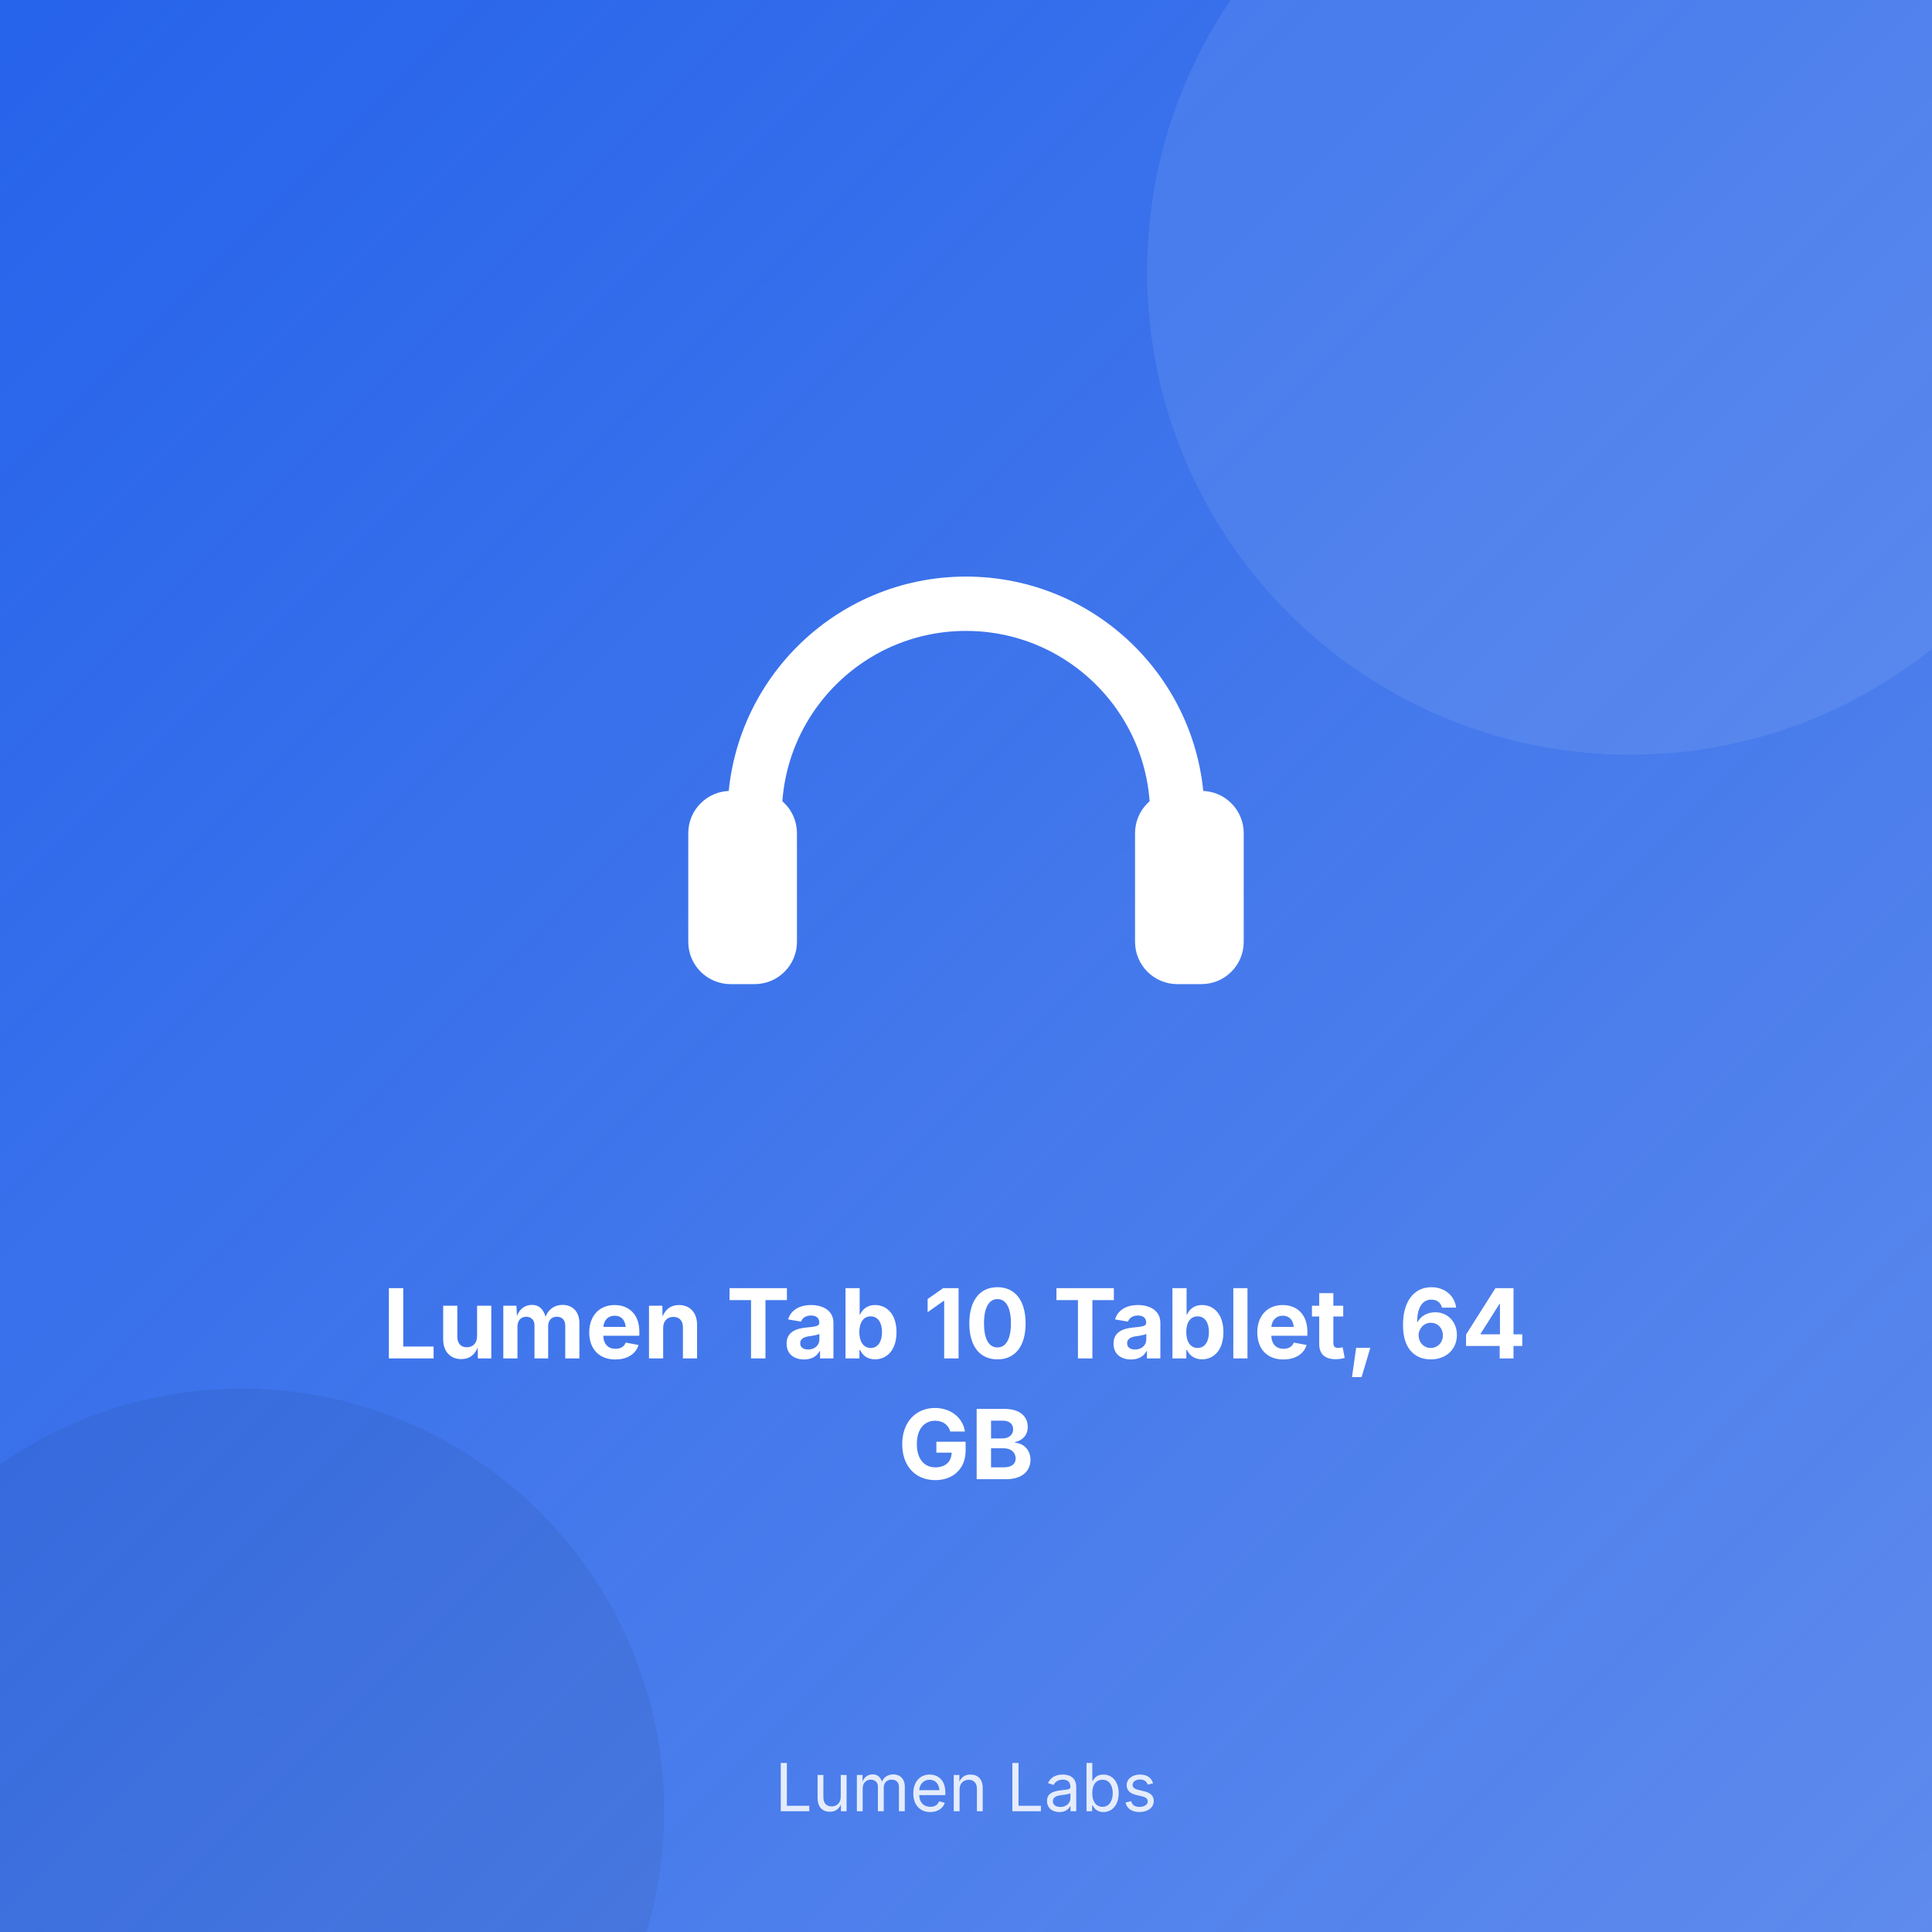
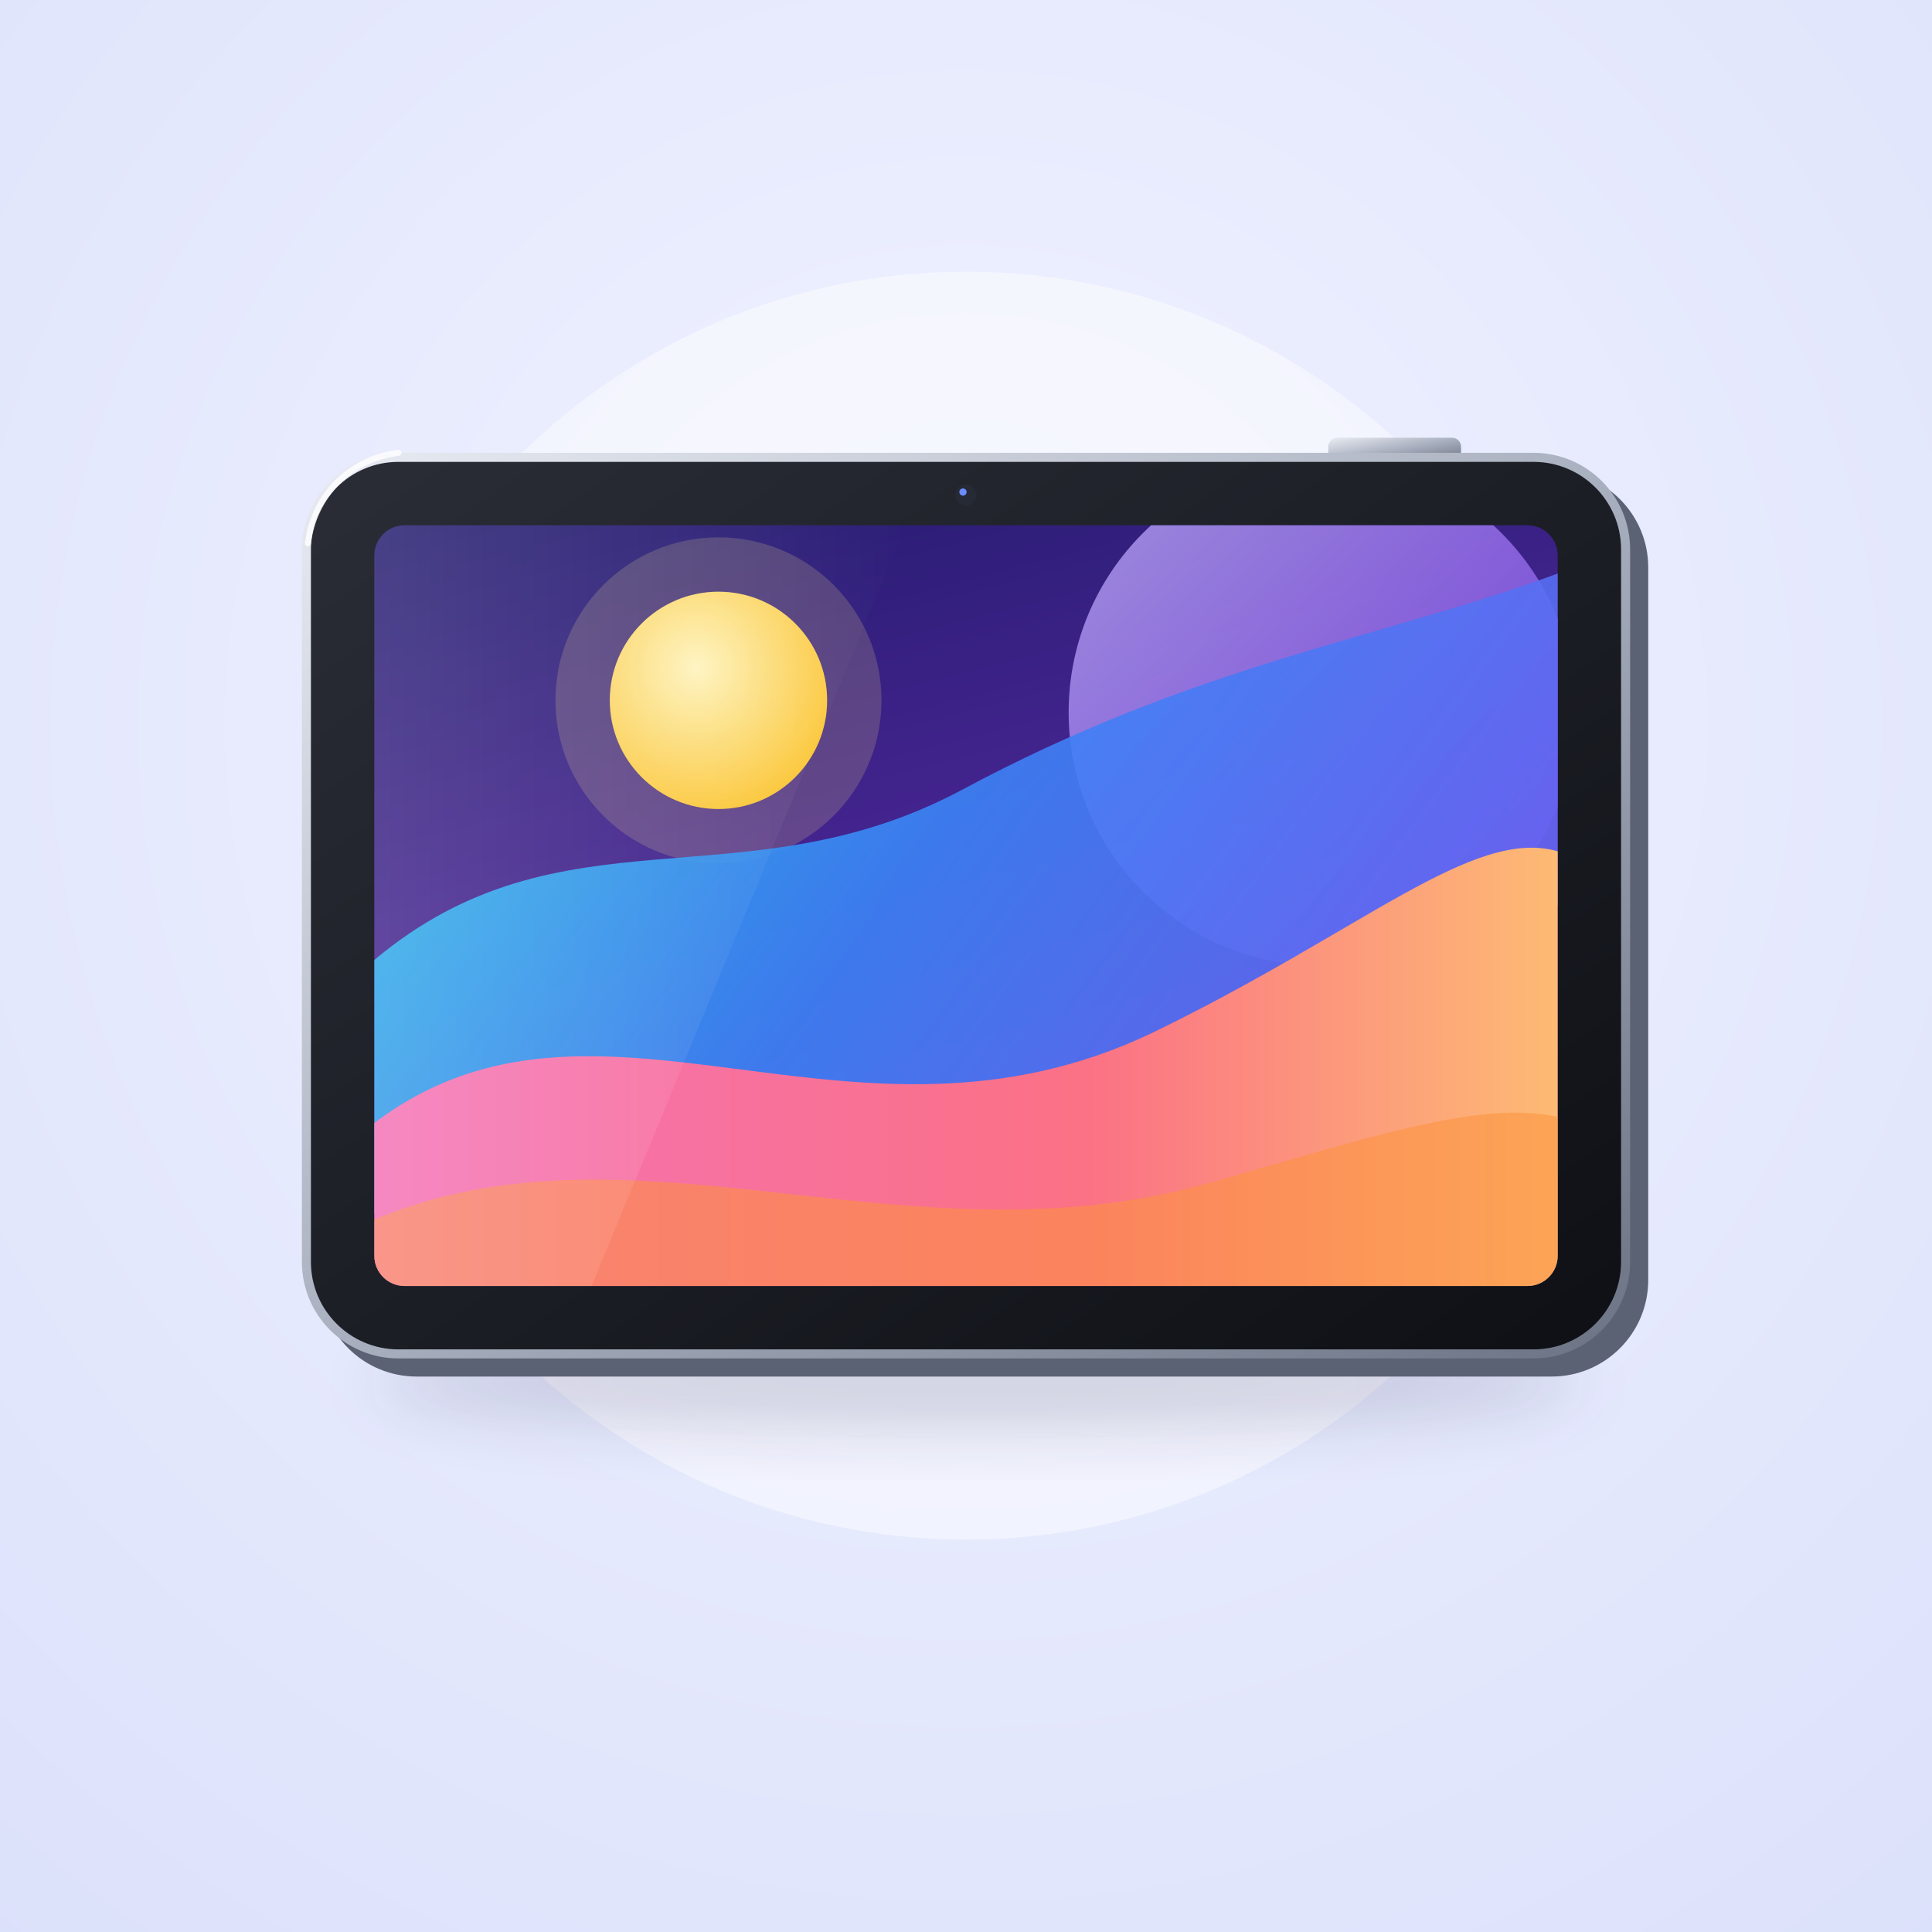
- <svg xmlns="http://www.w3.org/2000/svg" viewBox="0 0 640 640" role="img" aria-label="Lumen Tab 10 Tablet, 64 GB illustration">
+ <svg xmlns="http://www.w3.org/2000/svg" viewBox="0 0 640 640" width="640" height="640" role="img" aria-label="Lumen Tab 10 Tablet, 64 GB">
  <defs>
-     <linearGradient id="g" x1="0" y1="0" x2="1" y2="1">
-       <stop offset="0" stop-color="#2563eb" />
-       <stop offset="1" stop-color="#2563eb" stop-opacity=".72" />
+     <radialGradient id="lumen-tablet-10-bg" cx="320" cy="240" r="520" gradientUnits="userSpaceOnUse">
+       <stop offset="0" stop-color="#F1F3FF" />
+       <stop offset="1" stop-color="#DCE1FB" />
+     </radialGradient>
+     <filter id="lumen-tablet-10-blur" x="-50%" y="-50%" width="200%" height="200%">
+       <feGaussianBlur stdDeviation="10" />
+     </filter>
+     <linearGradient id="lumen-tablet-10-alu" x1="0" y1="0" x2="1" y2="1">
+       <stop offset="0" stop-color="#e9ecf3" />
+       <stop offset=".5" stop-color="#a9b0bf" />
+       <stop offset="1" stop-color="#6c7384" />
    </linearGradient>
+     <linearGradient id="lumen-tablet-10-bezel" x1="0" y1="0" x2="1" y2="1">
+       <stop offset="0" stop-color="#2a2d36" />
+       <stop offset="1" stop-color="#0e1015" />
+     </linearGradient>
+     <linearGradient id="lumen-tablet-10-sky" x1="0" y1="0" x2=".4" y2="1">
+       <stop offset="0" stop-color="#231c6e" />
+       <stop offset=".6" stop-color="#4b2596" />
+       <stop offset="1" stop-color="#7a2f9e" />
+     </linearGradient>
+     <linearGradient id="lumen-tablet-10-w1" x1="0" y1="0" x2="1" y2="0">
+       <stop offset="0" stop-color="#f472b6" />
+       <stop offset=".6" stop-color="#fb7185" />
+       <stop offset="1" stop-color="#fdba74" />
+     </linearGradient>
+     <linearGradient id="lumen-tablet-10-w2" x1="0" y1="0" x2="1" y2=".4">
+       <stop offset="0" stop-color="#22d3ee" />
+       <stop offset=".55" stop-color="#3b82f6" />
+       <stop offset="1" stop-color="#6366f1" />
+     </linearGradient>
+     <linearGradient id="lumen-tablet-10-w3" x1="0" y1="0" x2="1" y2="1">
+       <stop offset="0" stop-color="#c4b5fd" />
+       <stop offset="1" stop-color="#7c3aed" />
+     </linearGradient>
+     <radialGradient id="lumen-tablet-10-sun" cx=".4" cy=".35" r=".7">
+       <stop offset="0" stop-color="#fff7cc" />
+       <stop offset="1" stop-color="#fbbf24" />
+     </radialGradient>
+     <linearGradient id="lumen-tablet-10-glare" x1="0" y1="0" x2="1" y2="0">
+       <stop offset="0" stop-color="#fff" stop-opacity=".16" />
+       <stop offset="1" stop-color="#fff" stop-opacity="0" />
+     </linearGradient>
+     <clipPath id="lumen-tablet-10-screen">
+       <rect x="124" y="174" width="392" height="252" rx="10" />
+     </clipPath>
  </defs>
-   <rect width="640" height="640" fill="url(#g)" />
-   <circle cx="540" cy="90" r="160" fill="#fff" fill-opacity=".08" />
-   <circle cx="80" cy="600" r="140" fill="#000" fill-opacity=".06" />
-   <path d="M250 270a70 70 0 0 1 140 0" fill="none" stroke="#fff" stroke-width="18" stroke-linecap="round" />
-   <rect x="228" y="262" width="36" height="64" rx="14" fill="#fff" />
-   <rect x="376" y="262" width="36" height="64" rx="14" fill="#fff" />
-   <text y="450" text-anchor="middle" font-family="system-ui, -apple-system, Segoe UI, sans-serif" font-size="32" font-weight="700" fill="#fff">
-     <tspan x="320" dy="0">Lumen Tab 10 Tablet, 64</tspan>
-     <tspan x="320" dy="40">GB</tspan>
-   </text>
-   <text x="320" y="600" text-anchor="middle" font-family="system-ui, -apple-system, Segoe UI, sans-serif" font-size="22" fill="#fff" fill-opacity=".85">Lumen Labs</text>
+   <rect width="640" height="640" fill="url(#lumen-tablet-10-bg)" />
+   <circle cx="320" cy="300" r="210" fill="#fff" fill-opacity=".45" />
+   <ellipse cx="324" cy="458" rx="200" ry="16" fill="#1e1b4b" opacity=".16" filter="url(#lumen-tablet-10-blur)" />
+   <rect x="440" y="145" width="44" height="8" rx="3" fill="url(#lumen-tablet-10-alu)" />
+   <rect x="106" y="156" width="440" height="300" rx="32" fill="#5b6273" />
+   <rect x="100" y="150" width="440" height="300" rx="32" fill="url(#lumen-tablet-10-alu)" />
+   <rect x="103" y="153" width="434" height="294" rx="29" fill="url(#lumen-tablet-10-bezel)" />
+   <circle cx="320" cy="164" r="3.5" fill="#262a35" />
+   <circle cx="319" cy="163" r="1.2" fill="#6b8cff" />
+   <g clip-path="url(#lumen-tablet-10-screen)">
+     <rect x="124" y="174" width="392" height="252" fill="url(#lumen-tablet-10-sky)" />
+     <circle cx="238" cy="232" r="36" fill="url(#lumen-tablet-10-sun)" />
+     <circle cx="238" cy="232" r="54" fill="#fde68a" fill-opacity=".18" />
+     <circle cx="438" cy="236" r="84" fill="url(#lumen-tablet-10-w3)" fill-opacity=".75" />
+     <path d="M124 318C186 266 246 300 318 262C396 220 456 212 516 190L516 300C452 306 404 360 322 380C246 398 186 380 124 402Z" fill="url(#lumen-tablet-10-w2)" fill-opacity=".9" />
+     <path d="M124 372C198 316 282 390 382 342C452 308 488 274 516 282L516 426L124 426Z" fill="url(#lumen-tablet-10-w1)" />
+     <path d="M124 404C210 368 300 420 400 392C450 378 490 364 516 370L516 426L124 426Z" fill="#fb923c" fill-opacity=".55" />
+     <path d="M124 174H300L196 426H124Z" fill="url(#lumen-tablet-10-glare)" />
+   </g>
+   <path d="M132 150C116 152 104 164 102 180" fill="none" stroke="#fff" stroke-opacity=".8" stroke-width="2" stroke-linecap="round" />
</svg>
